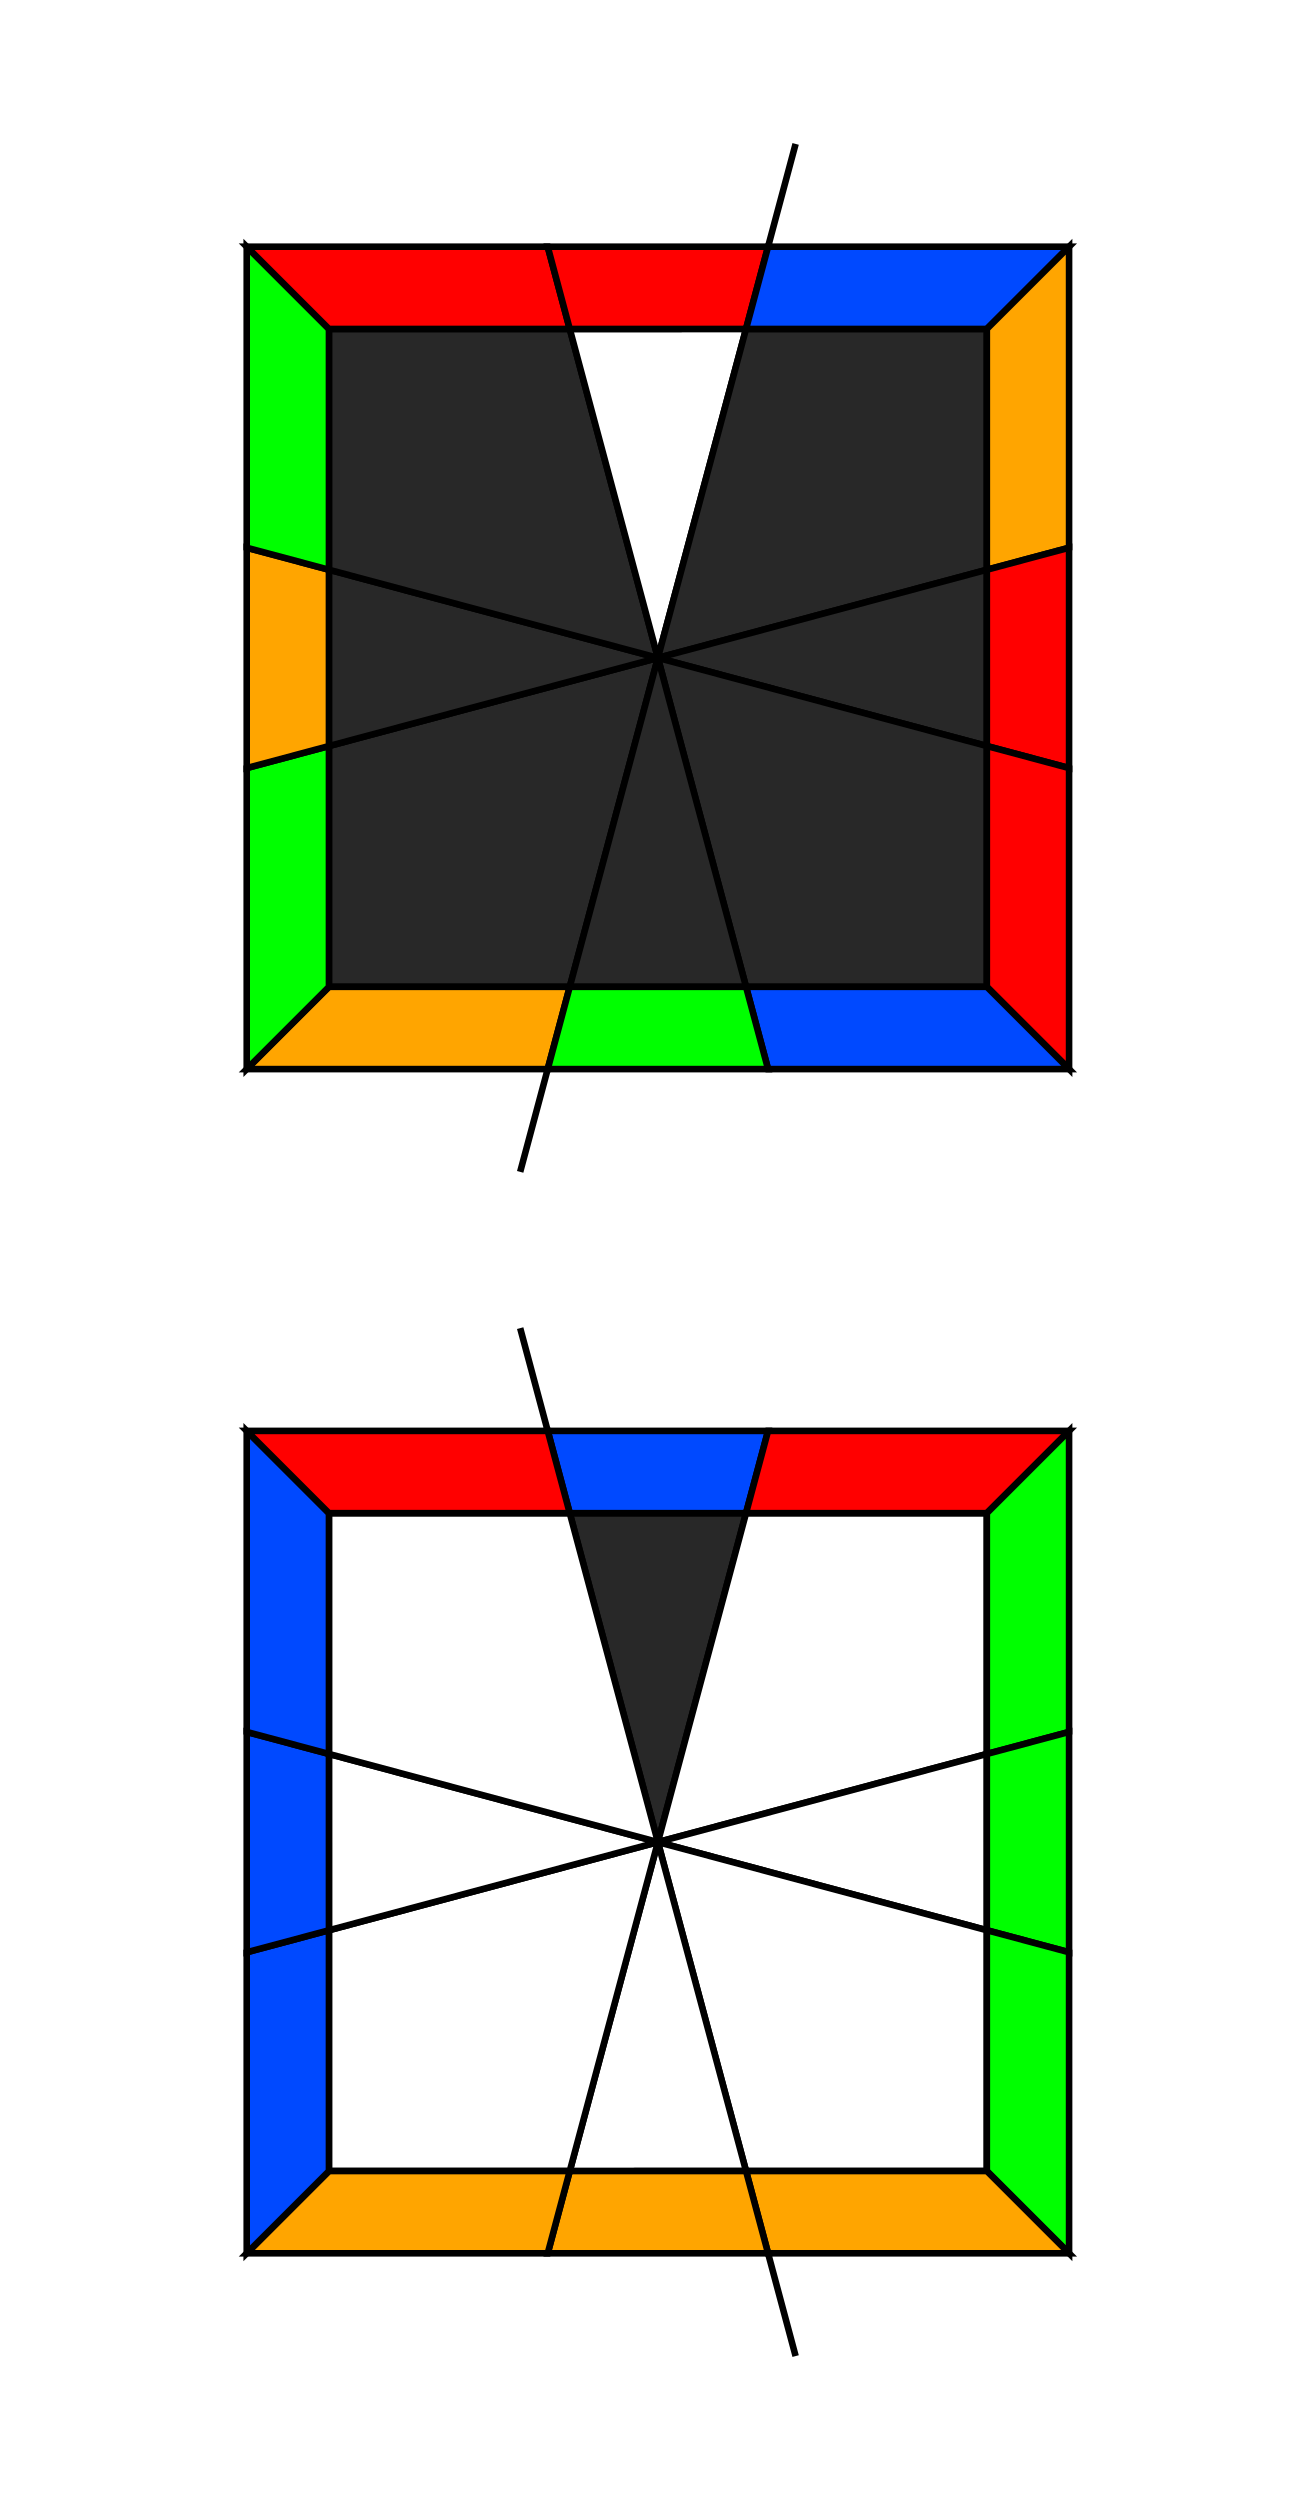
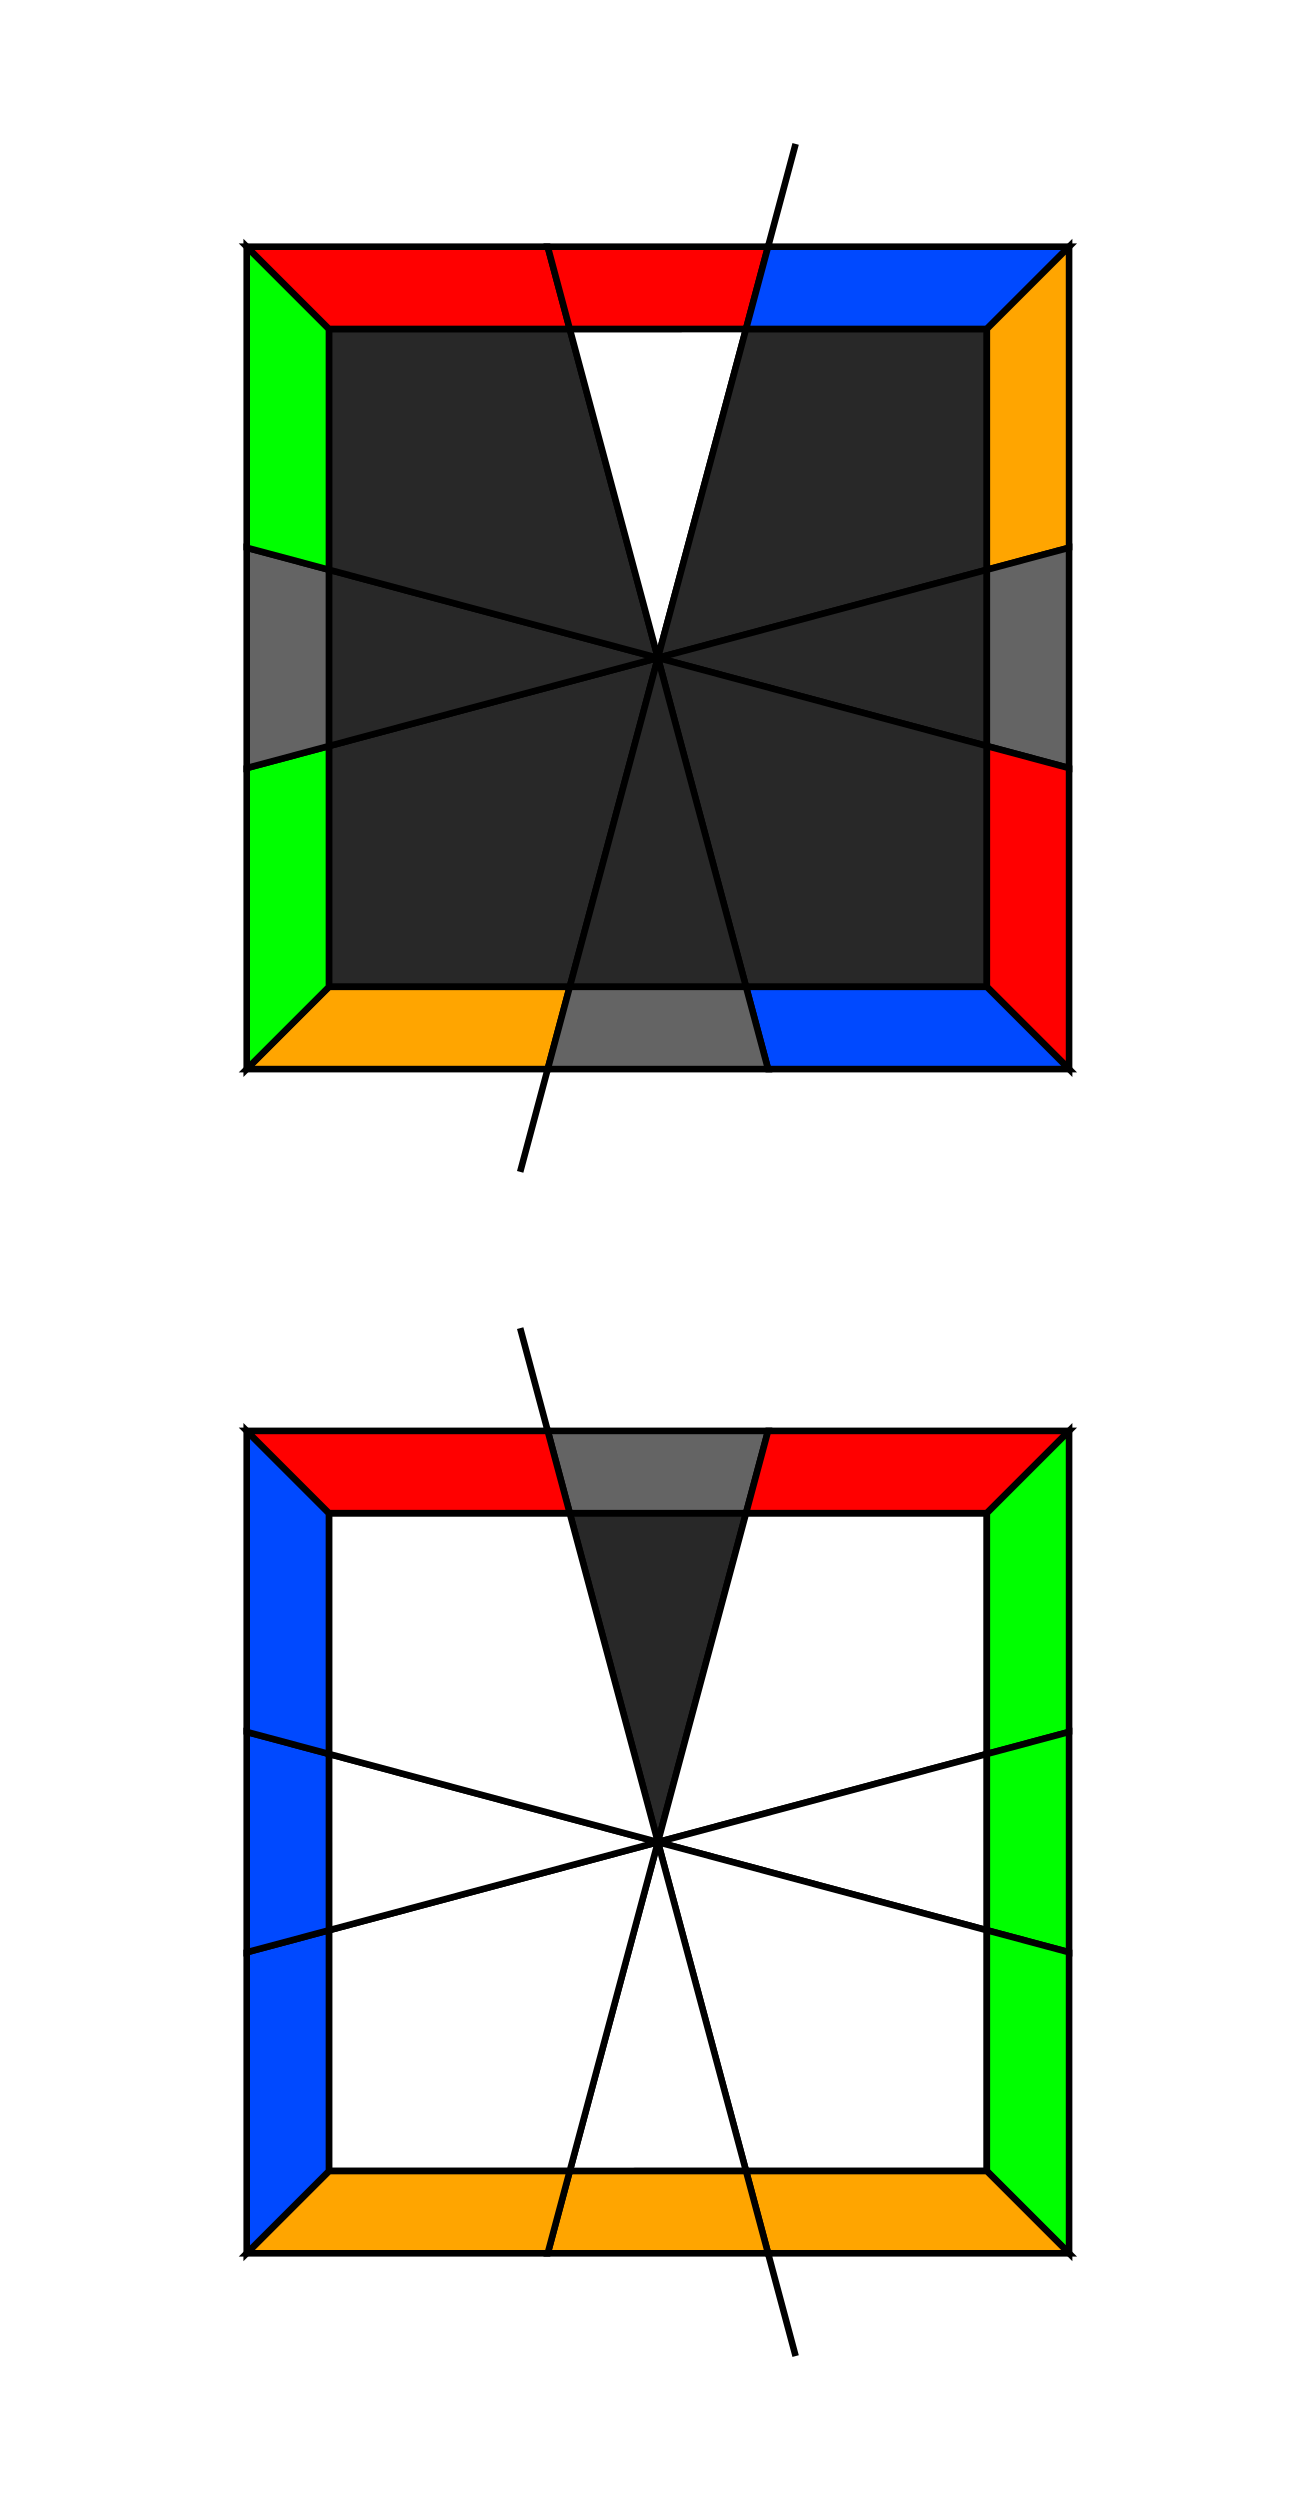
- <svg xmlns="http://www.w3.org/2000/svg" width="200" height="380.0" viewBox="-100.0 -190.0 200 380.0">
-   <defs>
- </defs>
-   <path d="M-20.934,78.125 L20.934,-78.125" stroke="rgb(0, 0, 0)" stroke-width="1" transform="translate(0, -90.0)" />
-   <path d="M0,0 L-13.397,50.0 L-50.0,50.0 L-50.0,13.397 Z" fill="rgb(40, 40, 40)" stroke="rgb(0, 0, 0)" stroke-width="1" transform="translate(0, -90.0) rotate(0)" />
-   <path d="M-13.397,50.0 L-16.747,62.5 L-62.5,62.5 L-50.0,50.0 Z" fill="rgb(255, 165, 0)" stroke="rgb(0, 0, 0)" stroke-width="1" transform="translate(0, -90.0) rotate(0)" />
-   <path d="M-50.0,50.0 L-62.5,62.5 L-62.5,16.747 L-50.0,13.397 Z" fill="rgb(0, 255, 0)" stroke="rgb(0, 0, 0)" stroke-width="1" transform="translate(0, -90.0) rotate(0)" />
-   <path d="M0,0 L-13.397,50.0 L-36.603,36.603 Z" fill="rgb(40, 40, 40)" stroke="rgb(0, 0, 0)" stroke-width="1" transform="translate(0, -90.0) rotate(60)" />
-   <path d="M-13.397,50.0 L-16.747,62.5 L-45.753,45.753 L-36.603,36.603 Z" fill="rgb(255, 165, 0)" stroke="rgb(0, 0, 0)" stroke-width="1" transform="translate(0, -90.0) rotate(60)" />
-   <path d="M0,0 L-13.397,50.0 L-50.0,50.0 L-50.0,13.397 Z" fill="rgb(40, 40, 40)" stroke="rgb(0, 0, 0)" stroke-width="1" transform="translate(0, -90.0) rotate(90)" />
-   <path d="M-13.397,50.0 L-16.747,62.5 L-62.5,62.5 L-50.0,50.0 Z" fill="rgb(0, 255, 0)" stroke="rgb(0, 0, 0)" stroke-width="1" transform="translate(0, -90.0) rotate(90)" />
-   <path d="M-50.0,50.0 L-62.5,62.5 L-62.5,16.747 L-50.0,13.397 Z" fill="rgb(255, 0, 0)" stroke="rgb(0, 0, 0)" stroke-width="1" transform="translate(0, -90.0) rotate(90)" />
-   <path d="M0,0 L-13.397,50.0 L-36.603,36.603 Z" fill="rgb(255, 255, 255)" stroke="rgb(0, 0, 0)" stroke-width="1" transform="translate(0, -90.0) rotate(150)" />
-   <path d="M-13.397,50.0 L-16.747,62.5 L-45.753,45.753 L-36.603,36.603 Z" fill="rgb(255, 0, 0)" stroke="rgb(0, 0, 0)" stroke-width="1" transform="translate(0, -90.0) rotate(150)" />
-   <path d="M0,0 L-13.397,50.0 L-50.0,50.0 L-50.0,13.397 Z" fill="rgb(40, 40, 40)" stroke="rgb(0, 0, 0)" stroke-width="1" transform="translate(0, -90.0) rotate(180)" />
-   <path d="M-13.397,50.0 L-16.747,62.5 L-62.5,62.5 L-50.0,50.0 Z" fill="rgb(0, 73, 255)" stroke="rgb(0, 0, 0)" stroke-width="1" transform="translate(0, -90.0) rotate(180)" />
-   <path d="M-50.0,50.0 L-62.5,62.5 L-62.5,16.747 L-50.0,13.397 Z" fill="rgb(255, 165, 0)" stroke="rgb(0, 0, 0)" stroke-width="1" transform="translate(0, -90.0) rotate(180)" />
-   <path d="M0,0 L-13.397,50.0 L-36.603,36.603 Z" fill="rgb(40, 40, 40)" stroke="rgb(0, 0, 0)" stroke-width="1" transform="translate(0, -90.0) rotate(240)" />
-   <path d="M-13.397,50.0 L-16.747,62.5 L-45.753,45.753 L-36.603,36.603 Z" fill="rgb(255, 0, 0)" stroke="rgb(0, 0, 0)" stroke-width="1" transform="translate(0, -90.0) rotate(240)" />
-   <path d="M0,0 L-13.397,50.0 L-50.0,50.0 L-50.0,13.397 Z" fill="rgb(40, 40, 40)" stroke="rgb(0, 0, 0)" stroke-width="1" transform="translate(0, -90.0) rotate(270)" />
-   <path d="M-13.397,50.0 L-16.747,62.5 L-62.5,62.5 L-50.0,50.0 Z" fill="rgb(255, 0, 0)" stroke="rgb(0, 0, 0)" stroke-width="1" transform="translate(0, -90.0) rotate(270)" />
-   <path d="M-50.0,50.0 L-62.5,62.5 L-62.5,16.747 L-50.0,13.397 Z" fill="rgb(0, 73, 255)" stroke="rgb(0, 0, 0)" stroke-width="1" transform="translate(0, -90.0) rotate(270)" />
-   <path d="M0,0 L-13.397,50.0 L-36.603,36.603 Z" fill="rgb(40, 40, 40)" stroke="rgb(0, 0, 0)" stroke-width="1" transform="translate(0, -90.0) rotate(330)" />
-   <path d="M-13.397,50.0 L-16.747,62.5 L-45.753,45.753 L-36.603,36.603 Z" fill="rgb(0, 255, 0)" stroke="rgb(0, 0, 0)" stroke-width="1" transform="translate(0, -90.0) rotate(330)" />
-   <path d="M-20.934,78.125 L20.934,-78.125" stroke="rgb(0, 0, 0)" stroke-width="1" transform="translate(0, 90.0) rotate(-30)" />
-   <path d="M0,0 L-13.397,50.0 L-36.603,36.603 Z" fill="rgb(40, 40, 40)" stroke="rgb(0, 0, 0)" stroke-width="1" transform="translate(0, 90.0) rotate(150)" />
-   <path d="M-13.397,50.0 L-16.747,62.5 L-45.753,45.753 L-36.603,36.603 Z" fill="rgb(0, 73, 255)" stroke="rgb(0, 0, 0)" stroke-width="1" transform="translate(0, 90.0) rotate(150)" />
-   <path d="M0,0 L-13.397,50.0 L-50.0,50.0 L-50.0,13.397 Z" fill="rgb(255, 255, 255)" stroke="rgb(0, 0, 0)" stroke-width="1" transform="translate(0, 90.0) rotate(180)" />
-   <path d="M-13.397,50.0 L-16.747,62.5 L-62.5,62.5 L-50.0,50.0 Z" fill="rgb(255, 0, 0)" stroke="rgb(0, 0, 0)" stroke-width="1" transform="translate(0, 90.0) rotate(180)" />
-   <path d="M-50.0,50.0 L-62.5,62.5 L-62.5,16.747 L-50.0,13.397 Z" fill="rgb(0, 255, 0)" stroke="rgb(0, 0, 0)" stroke-width="1" transform="translate(0, 90.0) rotate(180)" />
-   <path d="M0,0 L-13.397,50.0 L-36.603,36.603 Z" fill="rgb(255, 255, 255)" stroke="rgb(0, 0, 0)" stroke-width="1" transform="translate(0, 90.0) rotate(240)" />
-   <path d="M-13.397,50.0 L-16.747,62.5 L-45.753,45.753 L-36.603,36.603 Z" fill="rgb(0, 255, 0)" stroke="rgb(0, 0, 0)" stroke-width="1" transform="translate(0, 90.0) rotate(240)" />
-   <path d="M0,0 L-13.397,50.0 L-50.0,50.0 L-50.0,13.397 Z" fill="rgb(255, 255, 255)" stroke="rgb(0, 0, 0)" stroke-width="1" transform="translate(0, 90.0) rotate(270)" />
-   <path d="M-13.397,50.0 L-16.747,62.5 L-62.5,62.5 L-50.0,50.0 Z" fill="rgb(0, 255, 0)" stroke="rgb(0, 0, 0)" stroke-width="1" transform="translate(0, 90.0) rotate(270)" />
-   <path d="M-50.0,50.0 L-62.5,62.5 L-62.5,16.747 L-50.0,13.397 Z" fill="rgb(255, 165, 0)" stroke="rgb(0, 0, 0)" stroke-width="1" transform="translate(0, 90.0) rotate(270)" />
-   <path d="M0,0 L-13.397,50.0 L-36.603,36.603 Z" fill="rgb(255, 255, 255)" stroke="rgb(0, 0, 0)" stroke-width="1" transform="translate(0, 90.0) rotate(330)" />
-   <path d="M-13.397,50.0 L-16.747,62.5 L-45.753,45.753 L-36.603,36.603 Z" fill="rgb(255, 165, 0)" stroke="rgb(0, 0, 0)" stroke-width="1" transform="translate(0, 90.0) rotate(330)" />
-   <path d="M0,0 L-13.397,50.0 L-50.0,50.0 L-50.0,13.397 Z" fill="rgb(255, 255, 255)" stroke="rgb(0, 0, 0)" stroke-width="1" transform="translate(0, 90.0) rotate(360)" />
-   <path d="M-13.397,50.0 L-16.747,62.5 L-62.5,62.5 L-50.0,50.0 Z" fill="rgb(255, 165, 0)" stroke="rgb(0, 0, 0)" stroke-width="1" transform="translate(0, 90.0) rotate(360)" />
-   <path d="M-50.0,50.0 L-62.5,62.5 L-62.5,16.747 L-50.0,13.397 Z" fill="rgb(0, 73, 255)" stroke="rgb(0, 0, 0)" stroke-width="1" transform="translate(0, 90.0) rotate(360)" />
-   <path d="M0,0 L-13.397,50.0 L-36.603,36.603 Z" fill="rgb(255, 255, 255)" stroke="rgb(0, 0, 0)" stroke-width="1" transform="translate(0, 90.0) rotate(420)" />
-   <path d="M-13.397,50.0 L-16.747,62.5 L-45.753,45.753 L-36.603,36.603 Z" fill="rgb(0, 73, 255)" stroke="rgb(0, 0, 0)" stroke-width="1" transform="translate(0, 90.0) rotate(420)" />
-   <path d="M0,0 L-13.397,50.0 L-50.0,50.0 L-50.0,13.397 Z" fill="rgb(255, 255, 255)" stroke="rgb(0, 0, 0)" stroke-width="1" transform="translate(0, 90.0) rotate(450)" />
-   <path d="M-13.397,50.0 L-16.747,62.5 L-62.5,62.5 L-50.0,50.0 Z" fill="rgb(0, 73, 255)" stroke="rgb(0, 0, 0)" stroke-width="1" transform="translate(0, 90.0) rotate(450)" />
-   <path d="M-50.0,50.0 L-62.5,62.5 L-62.5,16.747 L-50.0,13.397 Z" fill="rgb(255, 0, 0)" stroke="rgb(0, 0, 0)" stroke-width="1" transform="translate(0, 90.0) rotate(450)" />
+ <svg xmlns="http://www.w3.org/2000/svg" width="200" height="380.0" viewBox="-100.0 -190.0 200 380.0" version="1.1" id="svg42">
+   <defs id="defs1" />
+   <path d="M-20.934,78.125 L20.934,-78.125" stroke="rgb(0, 0, 0)" stroke-width="1" transform="translate(0, -90.0)" id="path1" />
+   <path d="M0,0 L-13.397,50.0 L-50.0,50.0 L-50.0,13.397 Z" fill="rgb(40, 40, 40)" stroke="rgb(0, 0, 0)" stroke-width="1" transform="translate(0, -90.0) rotate(0)" id="path2" />
+   <path d="M-13.397,50.0 L-16.747,62.5 L-62.5,62.5 L-50.0,50.0 Z" fill="rgb(255, 165, 0)" stroke="rgb(0, 0, 0)" stroke-width="1" transform="translate(0, -90.0) rotate(0)" id="path3" />
+   <path d="M-50.0,50.0 L-62.5,62.5 L-62.5,16.747 L-50.0,13.397 Z" fill="rgb(0, 255, 0)" stroke="rgb(0, 0, 0)" stroke-width="1" transform="translate(0, -90.0) rotate(0)" id="path4" />
+   <path d="M0,0 L-13.397,50.0 L-36.603,36.603 Z" fill="rgb(40, 40, 40)" stroke="rgb(0, 0, 0)" stroke-width="1" transform="translate(0, -90.0) rotate(60)" id="path5" />
+   <path d="M-13.397,50.0 L-16.747,62.5 L-45.753,45.753 L-36.603,36.603 Z" fill="rgb(255, 165, 0)" stroke="rgb(0, 0, 0)" stroke-width="1" transform="translate(0, -90.0) rotate(60)" id="path6" style="fill:#646464;fill-opacity:1" />
+   <path d="M0,0 L-13.397,50.0 L-50.0,50.0 L-50.0,13.397 Z" fill="rgb(40, 40, 40)" stroke="rgb(0, 0, 0)" stroke-width="1" transform="translate(0, -90.0) rotate(90)" id="path7" />
+   <path d="M-13.397,50.0 L-16.747,62.5 L-62.5,62.5 L-50.0,50.0 Z" fill="rgb(0, 255, 0)" stroke="rgb(0, 0, 0)" stroke-width="1" transform="translate(0, -90.0) rotate(90)" id="path8" />
+   <path d="M-50.0,50.0 L-62.5,62.5 L-62.5,16.747 L-50.0,13.397 Z" fill="rgb(255, 0, 0)" stroke="rgb(0, 0, 0)" stroke-width="1" transform="translate(0, -90.0) rotate(90)" id="path9" />
+   <path d="M0,0 L-13.397,50.0 L-36.603,36.603 Z" fill="rgb(255, 255, 255)" stroke="rgb(0, 0, 0)" stroke-width="1" transform="translate(0, -90.0) rotate(150)" id="path10" />
+   <path d="M-13.397,50.0 L-16.747,62.5 L-45.753,45.753 L-36.603,36.603 Z" fill="rgb(255, 0, 0)" stroke="rgb(0, 0, 0)" stroke-width="1" transform="translate(0, -90.0) rotate(150)" id="path11" />
+   <path d="M0,0 L-13.397,50.0 L-50.0,50.0 L-50.0,13.397 Z" fill="rgb(40, 40, 40)" stroke="rgb(0, 0, 0)" stroke-width="1" transform="translate(0, -90.0) rotate(180)" id="path12" />
+   <path d="M-13.397,50.0 L-16.747,62.5 L-62.5,62.5 L-50.0,50.0 Z" fill="rgb(0, 73, 255)" stroke="rgb(0, 0, 0)" stroke-width="1" transform="translate(0, -90.0) rotate(180)" id="path13" />
+   <path d="M-50.0,50.0 L-62.5,62.5 L-62.5,16.747 L-50.0,13.397 Z" fill="rgb(255, 165, 0)" stroke="rgb(0, 0, 0)" stroke-width="1" transform="translate(0, -90.0) rotate(180)" id="path14" />
+   <path d="M0,0 L-13.397,50.0 L-36.603,36.603 Z" fill="rgb(40, 40, 40)" stroke="rgb(0, 0, 0)" stroke-width="1" transform="translate(0, -90.0) rotate(240)" id="path15" />
+   <path d="M-13.397,50.0 L-16.747,62.5 L-45.753,45.753 L-36.603,36.603 Z" fill="rgb(255, 0, 0)" stroke="rgb(0, 0, 0)" stroke-width="1" transform="translate(0, -90.0) rotate(240)" id="path16" style="fill:#646464;fill-opacity:1" />
+   <path d="M0,0 L-13.397,50.0 L-50.0,50.0 L-50.0,13.397 Z" fill="rgb(40, 40, 40)" stroke="rgb(0, 0, 0)" stroke-width="1" transform="translate(0, -90.0) rotate(270)" id="path17" />
+   <path d="M-13.397,50.0 L-16.747,62.5 L-62.5,62.5 L-50.0,50.0 Z" fill="rgb(255, 0, 0)" stroke="rgb(0, 0, 0)" stroke-width="1" transform="translate(0, -90.0) rotate(270)" id="path18" />
+   <path d="M-50.0,50.0 L-62.5,62.5 L-62.5,16.747 L-50.0,13.397 Z" fill="rgb(0, 73, 255)" stroke="rgb(0, 0, 0)" stroke-width="1" transform="translate(0, -90.0) rotate(270)" id="path19" />
+   <path d="M0,0 L-13.397,50.0 L-36.603,36.603 Z" fill="rgb(40, 40, 40)" stroke="rgb(0, 0, 0)" stroke-width="1" transform="translate(0, -90.0) rotate(330)" id="path20" />
+   <path d="M-13.397,50.0 L-16.747,62.5 L-45.753,45.753 L-36.603,36.603 Z" fill="rgb(0, 255, 0)" stroke="rgb(0, 0, 0)" stroke-width="1" transform="translate(0, -90.0) rotate(330)" id="path21" style="fill:#646464;fill-opacity:1" />
+   <path d="M-20.934,78.125 L20.934,-78.125" stroke="rgb(0, 0, 0)" stroke-width="1" transform="translate(0, 90.0) rotate(-30)" id="path22" />
+   <path d="M0,0 L-13.397,50.0 L-36.603,36.603 Z" fill="rgb(40, 40, 40)" stroke="rgb(0, 0, 0)" stroke-width="1" transform="translate(0, 90.0) rotate(150)" id="path23" />
+   <path d="M-13.397,50.0 L-16.747,62.5 L-45.753,45.753 L-36.603,36.603 Z" fill="rgb(0, 73, 255)" stroke="rgb(0, 0, 0)" stroke-width="1" transform="translate(0, 90.0) rotate(150)" id="path24" style="fill:#646464;fill-opacity:1" />
+   <path d="M0,0 L-13.397,50.0 L-50.0,50.0 L-50.0,13.397 Z" fill="rgb(255, 255, 255)" stroke="rgb(0, 0, 0)" stroke-width="1" transform="translate(0, 90.0) rotate(180)" id="path25" />
+   <path d="M-13.397,50.0 L-16.747,62.5 L-62.5,62.5 L-50.0,50.0 Z" fill="rgb(255, 0, 0)" stroke="rgb(0, 0, 0)" stroke-width="1" transform="translate(0, 90.0) rotate(180)" id="path26" />
+   <path d="M-50.0,50.0 L-62.5,62.5 L-62.5,16.747 L-50.0,13.397 Z" fill="rgb(0, 255, 0)" stroke="rgb(0, 0, 0)" stroke-width="1" transform="translate(0, 90.0) rotate(180)" id="path27" />
+   <path d="M0,0 L-13.397,50.0 L-36.603,36.603 Z" fill="rgb(255, 255, 255)" stroke="rgb(0, 0, 0)" stroke-width="1" transform="translate(0, 90.0) rotate(240)" id="path28" />
+   <path d="M-13.397,50.0 L-16.747,62.5 L-45.753,45.753 L-36.603,36.603 Z" fill="rgb(0, 255, 0)" stroke="rgb(0, 0, 0)" stroke-width="1" transform="translate(0, 90.0) rotate(240)" id="path29" />
+   <path d="M0,0 L-13.397,50.0 L-50.0,50.0 L-50.0,13.397 Z" fill="rgb(255, 255, 255)" stroke="rgb(0, 0, 0)" stroke-width="1" transform="translate(0, 90.0) rotate(270)" id="path30" />
+   <path d="M-13.397,50.0 L-16.747,62.5 L-62.5,62.5 L-50.0,50.0 Z" fill="rgb(0, 255, 0)" stroke="rgb(0, 0, 0)" stroke-width="1" transform="translate(0, 90.0) rotate(270)" id="path31" />
+   <path d="M-50.0,50.0 L-62.5,62.5 L-62.5,16.747 L-50.0,13.397 Z" fill="rgb(255, 165, 0)" stroke="rgb(0, 0, 0)" stroke-width="1" transform="translate(0, 90.0) rotate(270)" id="path32" />
+   <path d="M0,0 L-13.397,50.0 L-36.603,36.603 Z" fill="rgb(255, 255, 255)" stroke="rgb(0, 0, 0)" stroke-width="1" transform="translate(0, 90.0) rotate(330)" id="path33" />
+   <path d="M-13.397,50.0 L-16.747,62.5 L-45.753,45.753 L-36.603,36.603 Z" fill="rgb(255, 165, 0)" stroke="rgb(0, 0, 0)" stroke-width="1" transform="translate(0, 90.0) rotate(330)" id="path34" />
+   <path d="M0,0 L-13.397,50.0 L-50.0,50.0 L-50.0,13.397 Z" fill="rgb(255, 255, 255)" stroke="rgb(0, 0, 0)" stroke-width="1" transform="translate(0, 90.0) rotate(360)" id="path35" />
+   <path d="M-13.397,50.0 L-16.747,62.5 L-62.5,62.5 L-50.0,50.0 Z" fill="rgb(255, 165, 0)" stroke="rgb(0, 0, 0)" stroke-width="1" transform="translate(0, 90.0) rotate(360)" id="path36" />
+   <path d="M-50.0,50.0 L-62.5,62.5 L-62.5,16.747 L-50.0,13.397 Z" fill="rgb(0, 73, 255)" stroke="rgb(0, 0, 0)" stroke-width="1" transform="translate(0, 90.0) rotate(360)" id="path37" />
+   <path d="M0,0 L-13.397,50.0 L-36.603,36.603 Z" fill="rgb(255, 255, 255)" stroke="rgb(0, 0, 0)" stroke-width="1" transform="translate(0, 90.0) rotate(420)" id="path38" />
+   <path d="M-13.397,50.0 L-16.747,62.5 L-45.753,45.753 L-36.603,36.603 Z" fill="rgb(0, 73, 255)" stroke="rgb(0, 0, 0)" stroke-width="1" transform="translate(0, 90.0) rotate(420)" id="path39" />
+   <path d="M0,0 L-13.397,50.0 L-50.0,50.0 L-50.0,13.397 Z" fill="rgb(255, 255, 255)" stroke="rgb(0, 0, 0)" stroke-width="1" transform="translate(0, 90.0) rotate(450)" id="path40" />
+   <path d="M-13.397,50.0 L-16.747,62.5 L-62.5,62.5 L-50.0,50.0 Z" fill="rgb(0, 73, 255)" stroke="rgb(0, 0, 0)" stroke-width="1" transform="translate(0, 90.0) rotate(450)" id="path41" />
+   <path d="M-50.0,50.0 L-62.5,62.5 L-62.5,16.747 L-50.0,13.397 Z" fill="rgb(255, 0, 0)" stroke="rgb(0, 0, 0)" stroke-width="1" transform="translate(0, 90.0) rotate(450)" id="path42" />
</svg>
